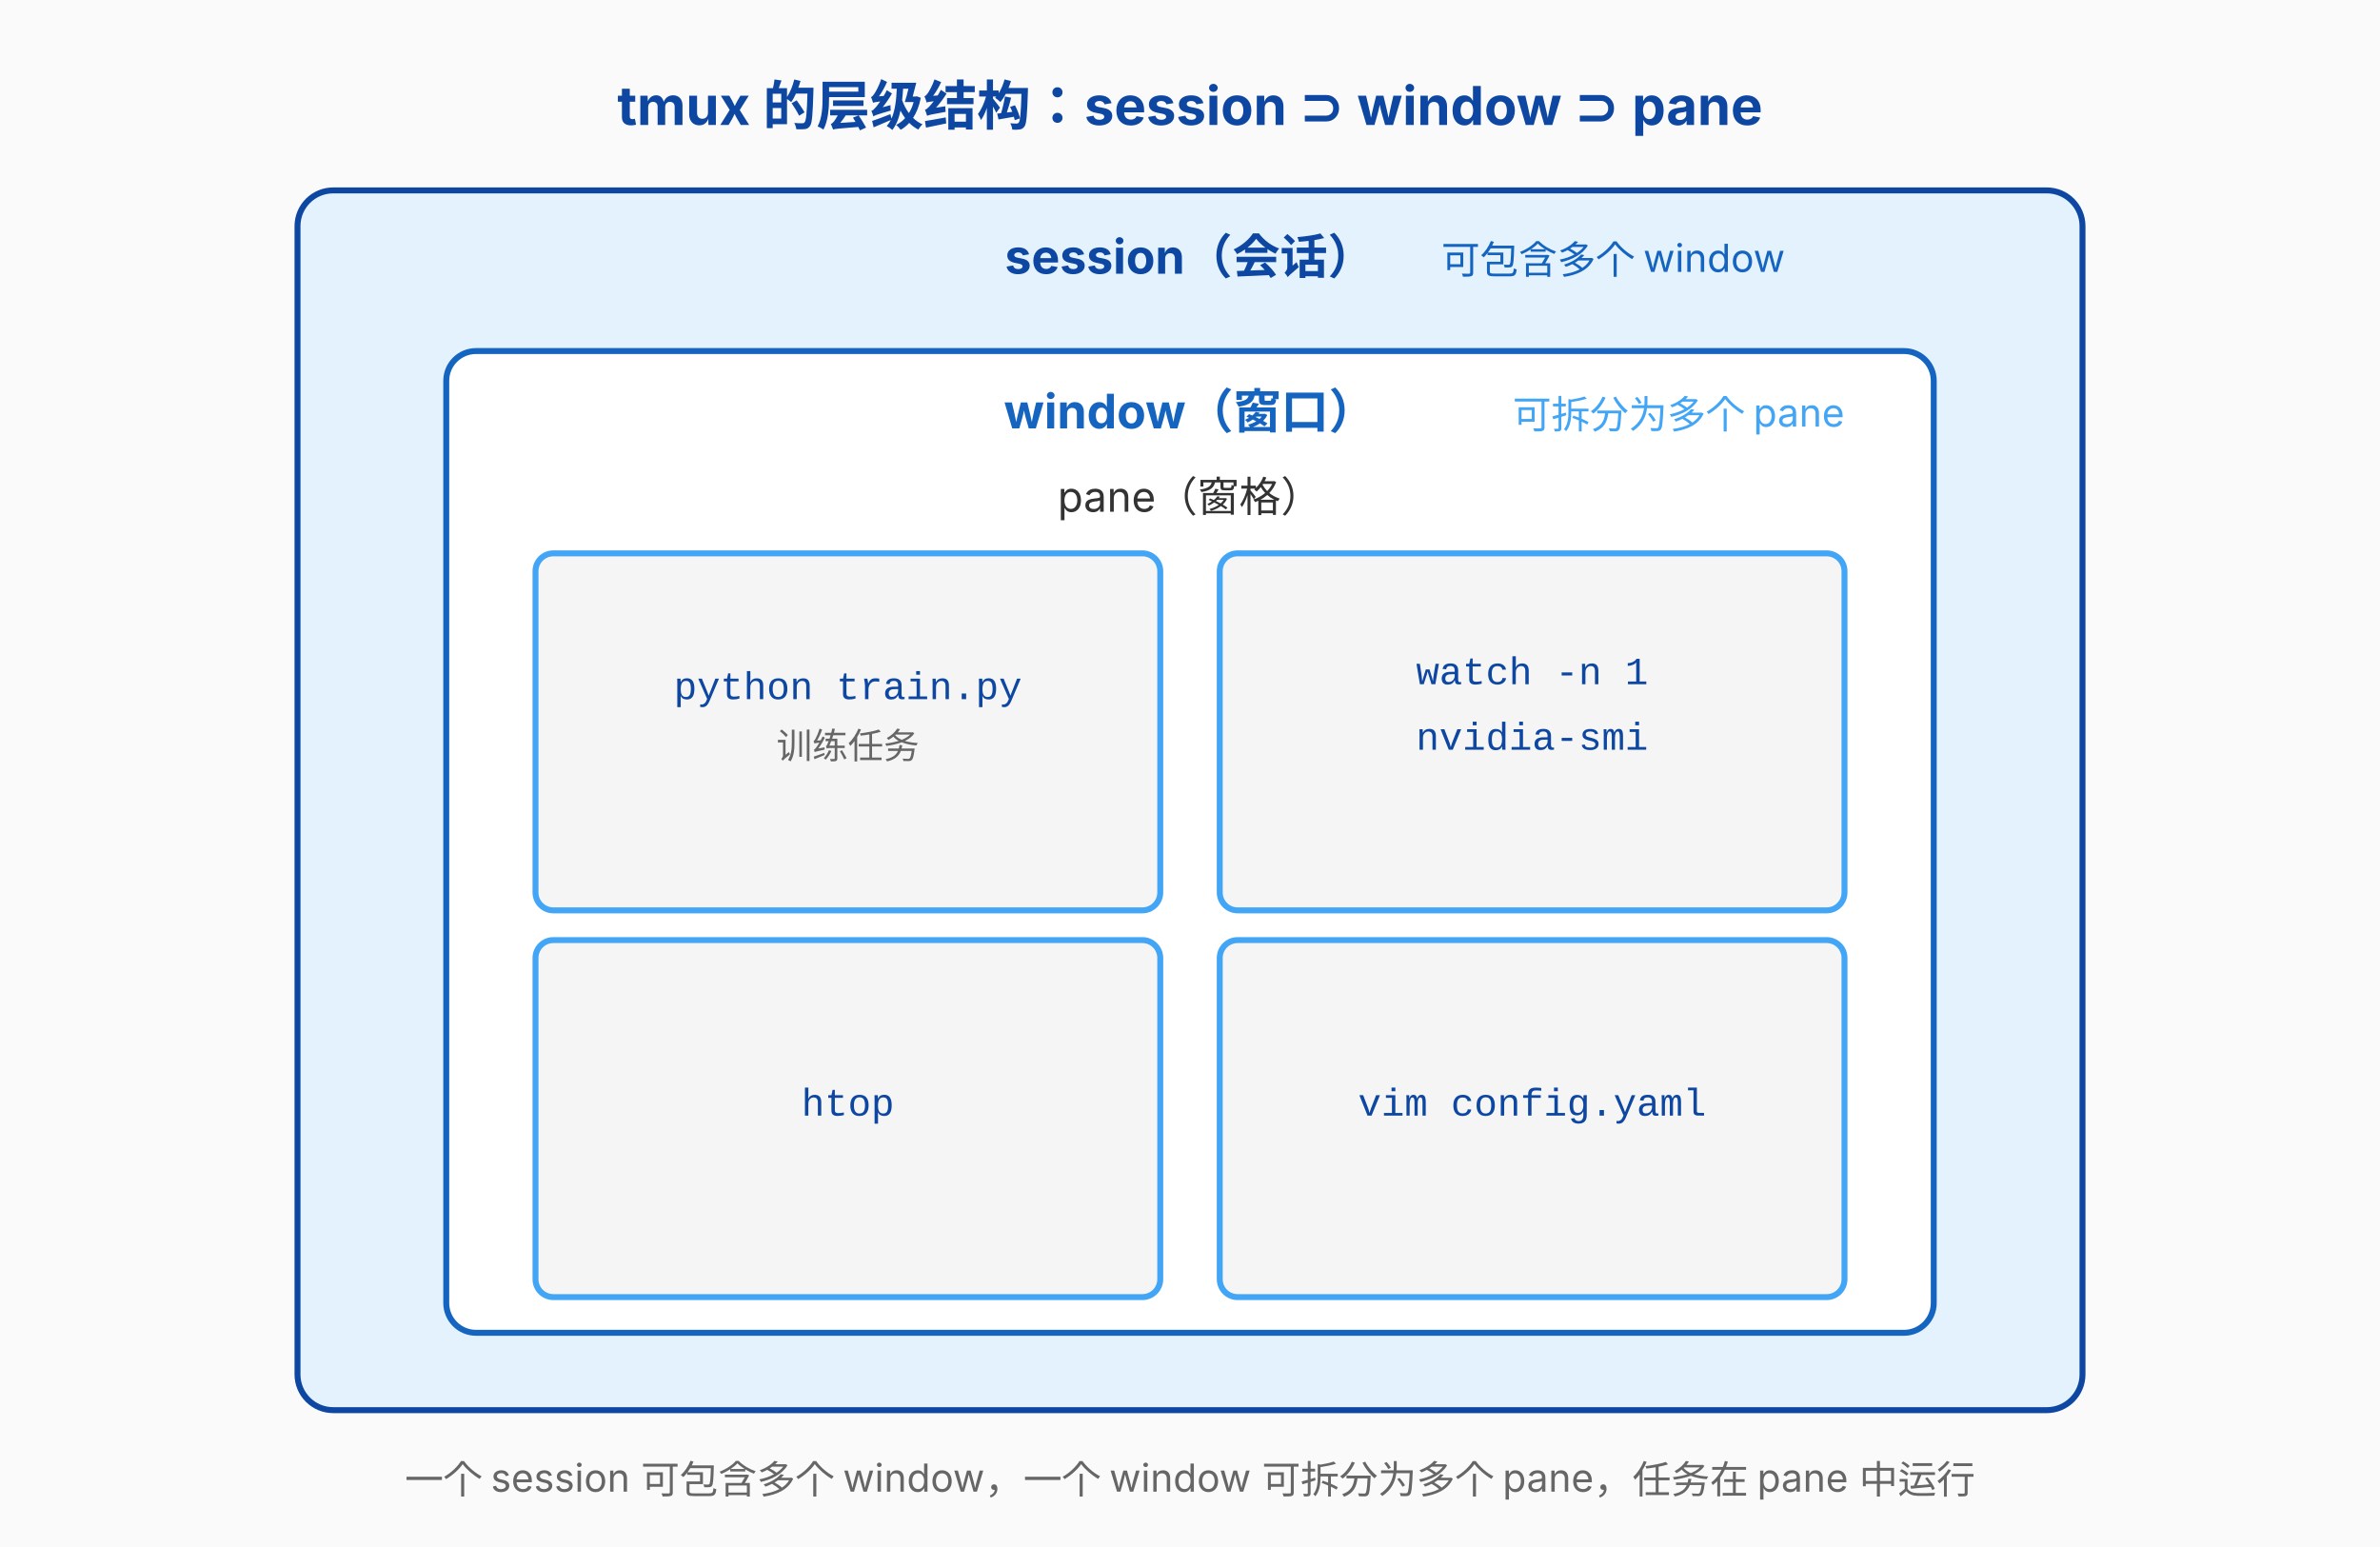
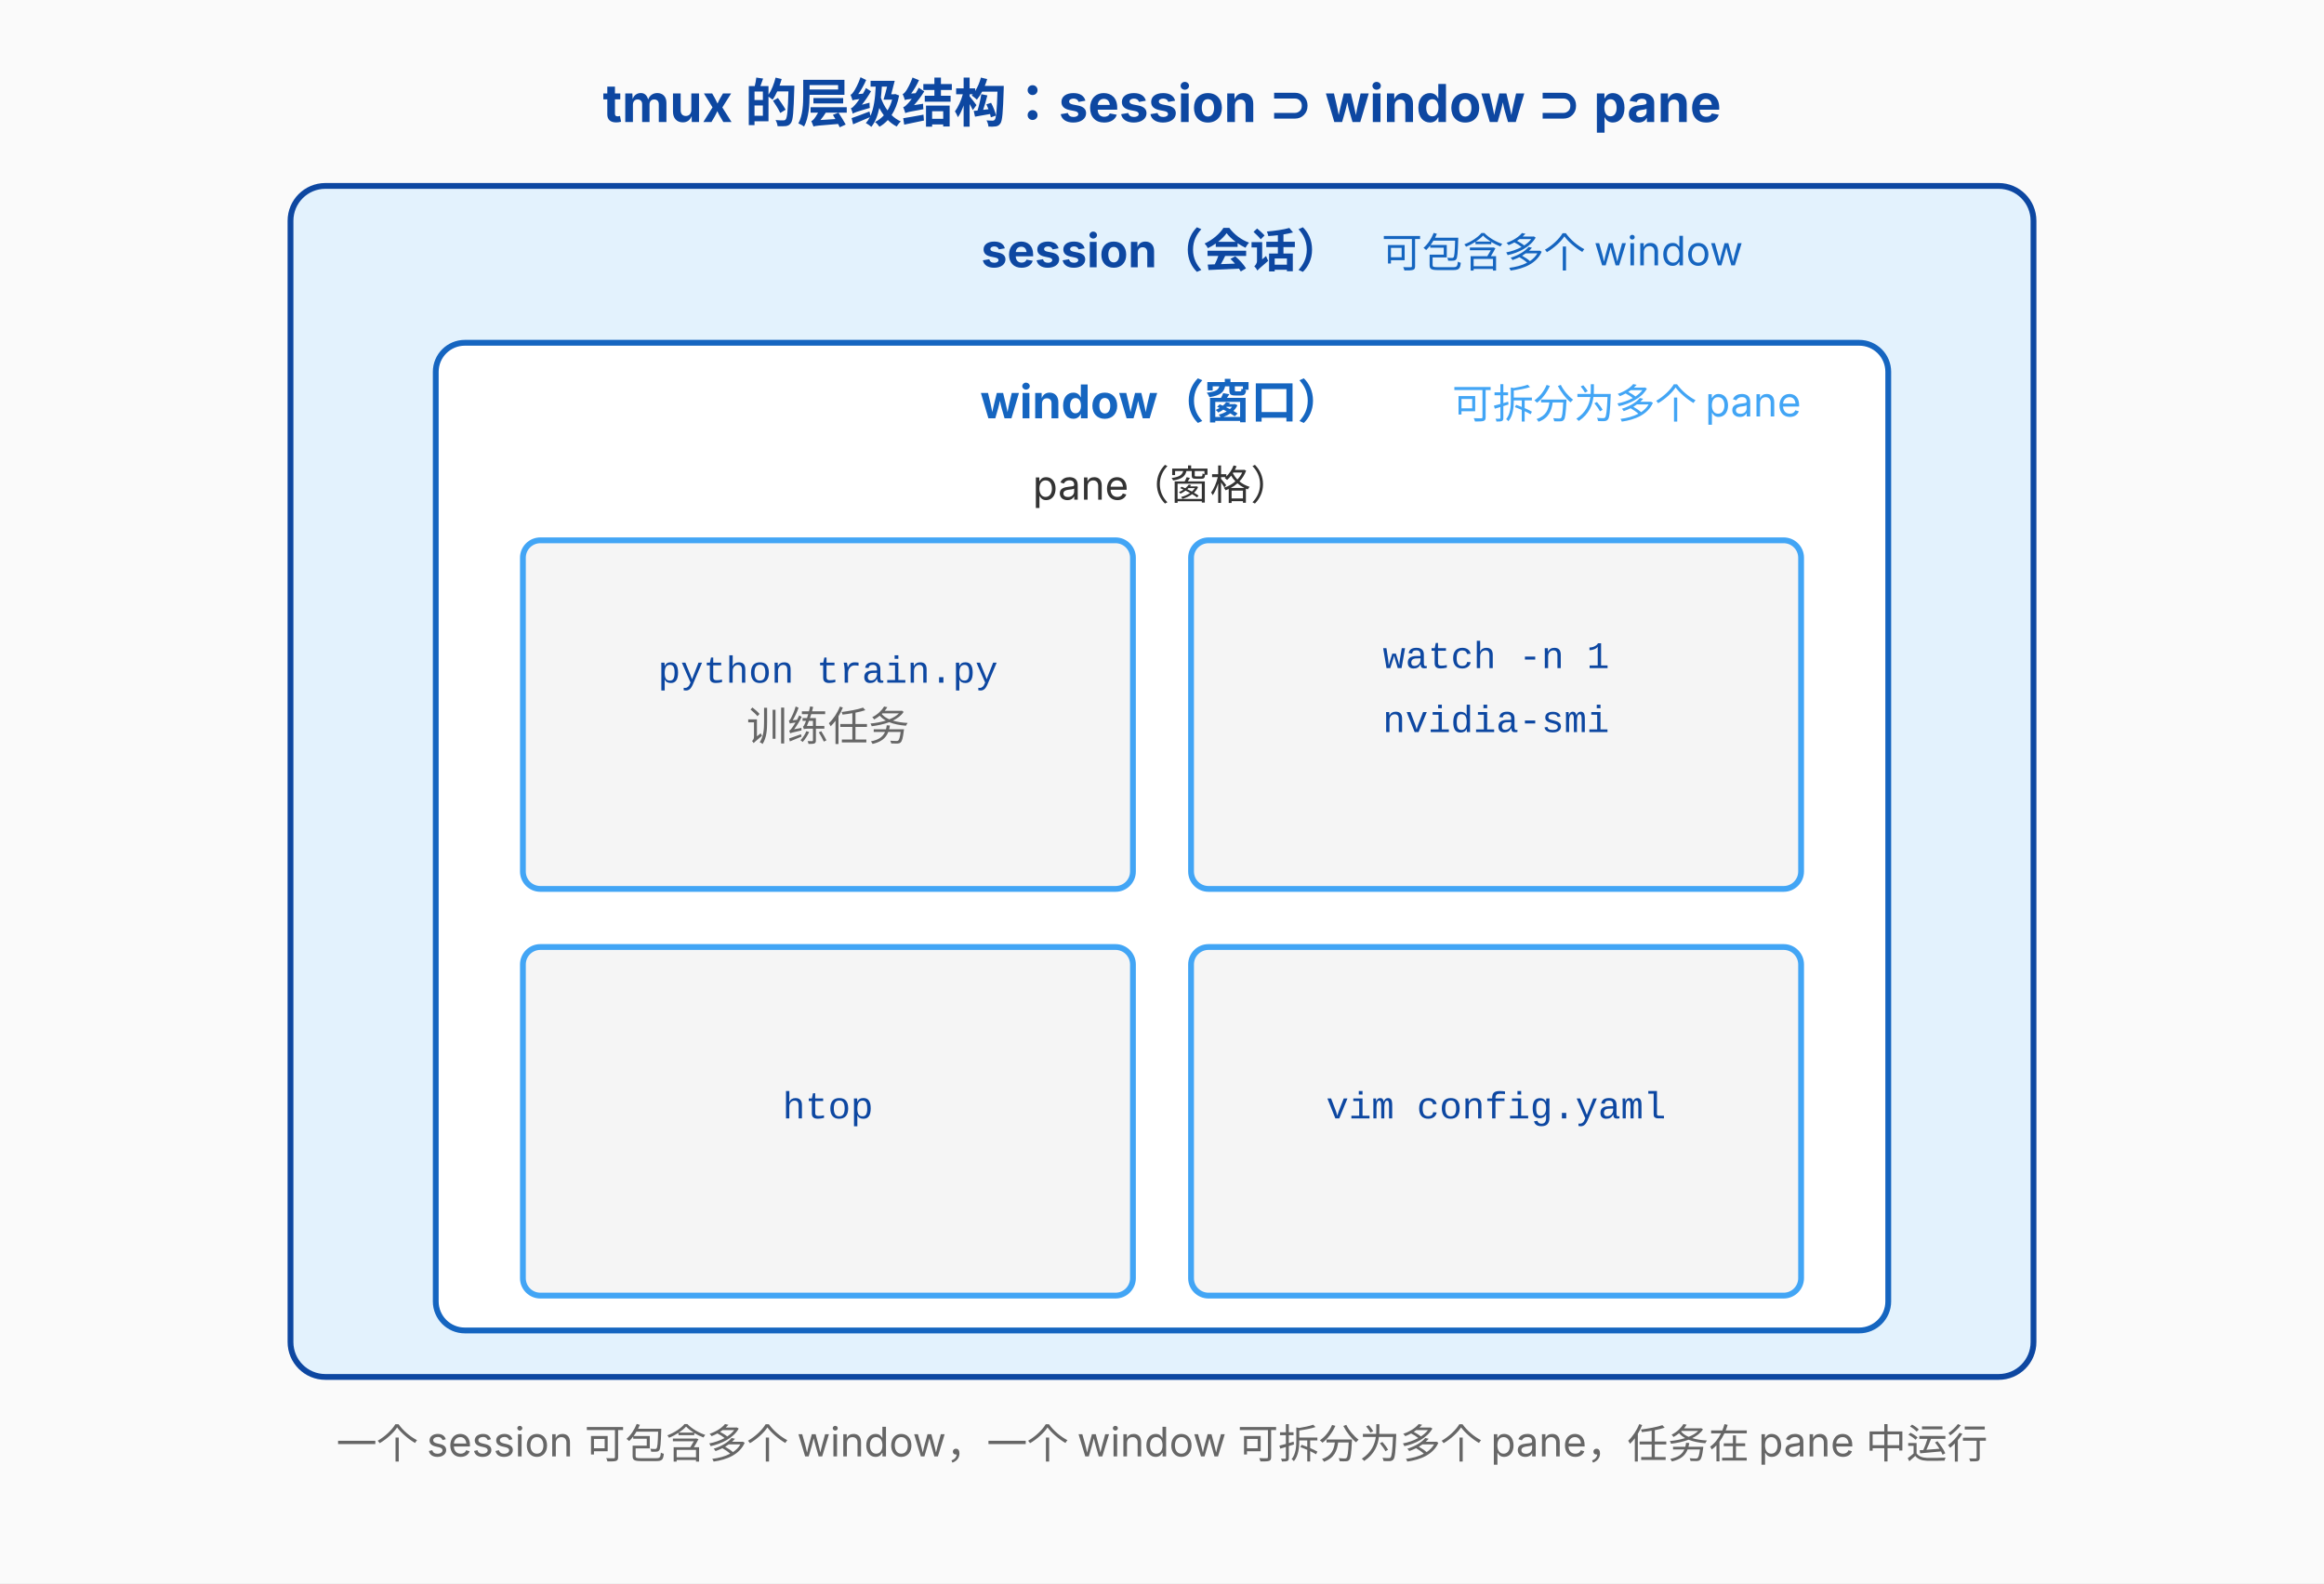
- <svg xmlns="http://www.w3.org/2000/svg" viewBox="0 0 800 520" width="800" style="max-width:100%;height:auto;" preserveAspectRatio="xMidYMid meet">
-   <rect width="800" height="520" fill="#fafafa" />
+ <svg xmlns="http://www.w3.org/2000/svg" viewBox="0 0 800 545" width="800" style="max-width:100%;height:auto;" preserveAspectRatio="xMidYMid meet">
+   <rect width="800" height="545" fill="#fafafa" />
  <text x="400" y="42" text-anchor="middle" font-family="system-ui, -apple-system, BlinkMacSystemFont, 'Segoe UI', sans-serif" font-size="18" font-weight="bold" fill="#0d47a1">tmux 的层级结构：session ⊃ window ⊃ pane</text>
  <rect x="100" y="64" width="600" height="410" rx="12" fill="#e3f2fd" stroke="#0d47a1" stroke-width="2" />
  <text x="400" y="92" text-anchor="middle" font-family="system-ui, -apple-system, BlinkMacSystemFont, 'Segoe UI', sans-serif" font-size="16" font-weight="bold" fill="#0d47a1">session（会话）</text>
-   <text x="600" y="92" text-anchor="end" font-family="system-ui, -apple-system, BlinkMacSystemFont, 'Segoe UI', sans-serif" font-size="13" fill="#1565c0">可包含多个 window</text>
-   <rect x="150" y="118" width="500" height="330" rx="10" fill="#ffffff" stroke="#1565c0" stroke-width="2" />
+   <text x="600" y="92" text-anchor="end" font-family="system-ui, -apple-system, BlinkMacSystemFont, 'Segoe UI', sans-serif" font-size="14" fill="#1565c0">可包含多个 window</text>
+   <rect x="150" y="118" width="500" height="340" rx="10" fill="#ffffff" stroke="#1565c0" stroke-width="2" />
  <text x="400" y="144" text-anchor="middle" font-family="system-ui, -apple-system, BlinkMacSystemFont, 'Segoe UI', sans-serif" font-size="16" font-weight="bold" fill="#1565c0">window（窗口）</text>
-   <text x="620" y="144" text-anchor="end" font-family="system-ui, -apple-system, BlinkMacSystemFont, 'Segoe UI', sans-serif" font-size="13" fill="#42a5f5">可拆分为多个 pane</text>
+   <text x="620" y="144" text-anchor="end" font-family="system-ui, -apple-system, BlinkMacSystemFont, 'Segoe UI', sans-serif" font-size="14" fill="#42a5f5">可拆分为多个 pane</text>
  <text x="400" y="172" text-anchor="middle" font-family="system-ui, -apple-system, BlinkMacSystemFont, 'Segoe UI', sans-serif" font-size="14" fill="#333333">pane（窗格）</text>
  <g font-family="ui-monospace, SFMono-Regular, Menlo, Monaco, Consolas, 'Courier New', monospace" font-size="13" text-anchor="middle">
    <rect x="180" y="186" width="210" height="120" rx="6" fill="#f5f5f5" stroke="#42a5f5" stroke-width="2" />
    <text x="285" y="235" fill="#0d47a1">python train.py</text>
-     <text x="285" y="255" fill="#666666" font-family="system-ui, -apple-system, BlinkMacSystemFont, 'Segoe UI', sans-serif" font-size="12">训练任务</text>
+     <text x="285" y="255" fill="#666666" font-family="system-ui, -apple-system, BlinkMacSystemFont, 'Segoe UI', sans-serif" font-size="14">训练任务</text>
    <rect x="410" y="186" width="210" height="120" rx="6" fill="#f5f5f5" stroke="#42a5f5" stroke-width="2" />
    <text x="515" y="230" fill="#0d47a1">watch -n 1</text>
    <text x="515" y="252" fill="#0d47a1">nvidia-smi</text>
-     <rect x="180" y="316" width="210" height="120" rx="6" fill="#f5f5f5" stroke="#42a5f5" stroke-width="2" />
-     <text x="285" y="375" fill="#0d47a1">htop</text>
-     <rect x="410" y="316" width="210" height="120" rx="6" fill="#f5f5f5" stroke="#42a5f5" stroke-width="2" />
-     <text x="515" y="375" fill="#0d47a1">vim config.yaml</text>
+     <rect x="180" y="326" width="210" height="120" rx="6" fill="#f5f5f5" stroke="#42a5f5" stroke-width="2" />
+     <text x="285" y="385" fill="#0d47a1">htop</text>
+     <rect x="410" y="326" width="210" height="120" rx="6" fill="#f5f5f5" stroke="#42a5f5" stroke-width="2" />
+     <text x="515" y="385" fill="#0d47a1">vim config.yaml</text>
  </g>
-   <text x="400" y="502" text-anchor="middle" font-family="system-ui, -apple-system, BlinkMacSystemFont, 'Segoe UI', sans-serif" font-size="13" fill="#666666">一个 session 可包含多个 window，一个 window 可拆分为多个 pane，任务在 pane 中运行</text>
+   <text x="400" y="502" text-anchor="middle" font-family="system-ui, -apple-system, BlinkMacSystemFont, 'Segoe UI', sans-serif" font-size="14" fill="#666666">一个 session 可包含多个 window，一个 window 可拆分为多个 pane，任务在 pane 中运行</text>
</svg>
